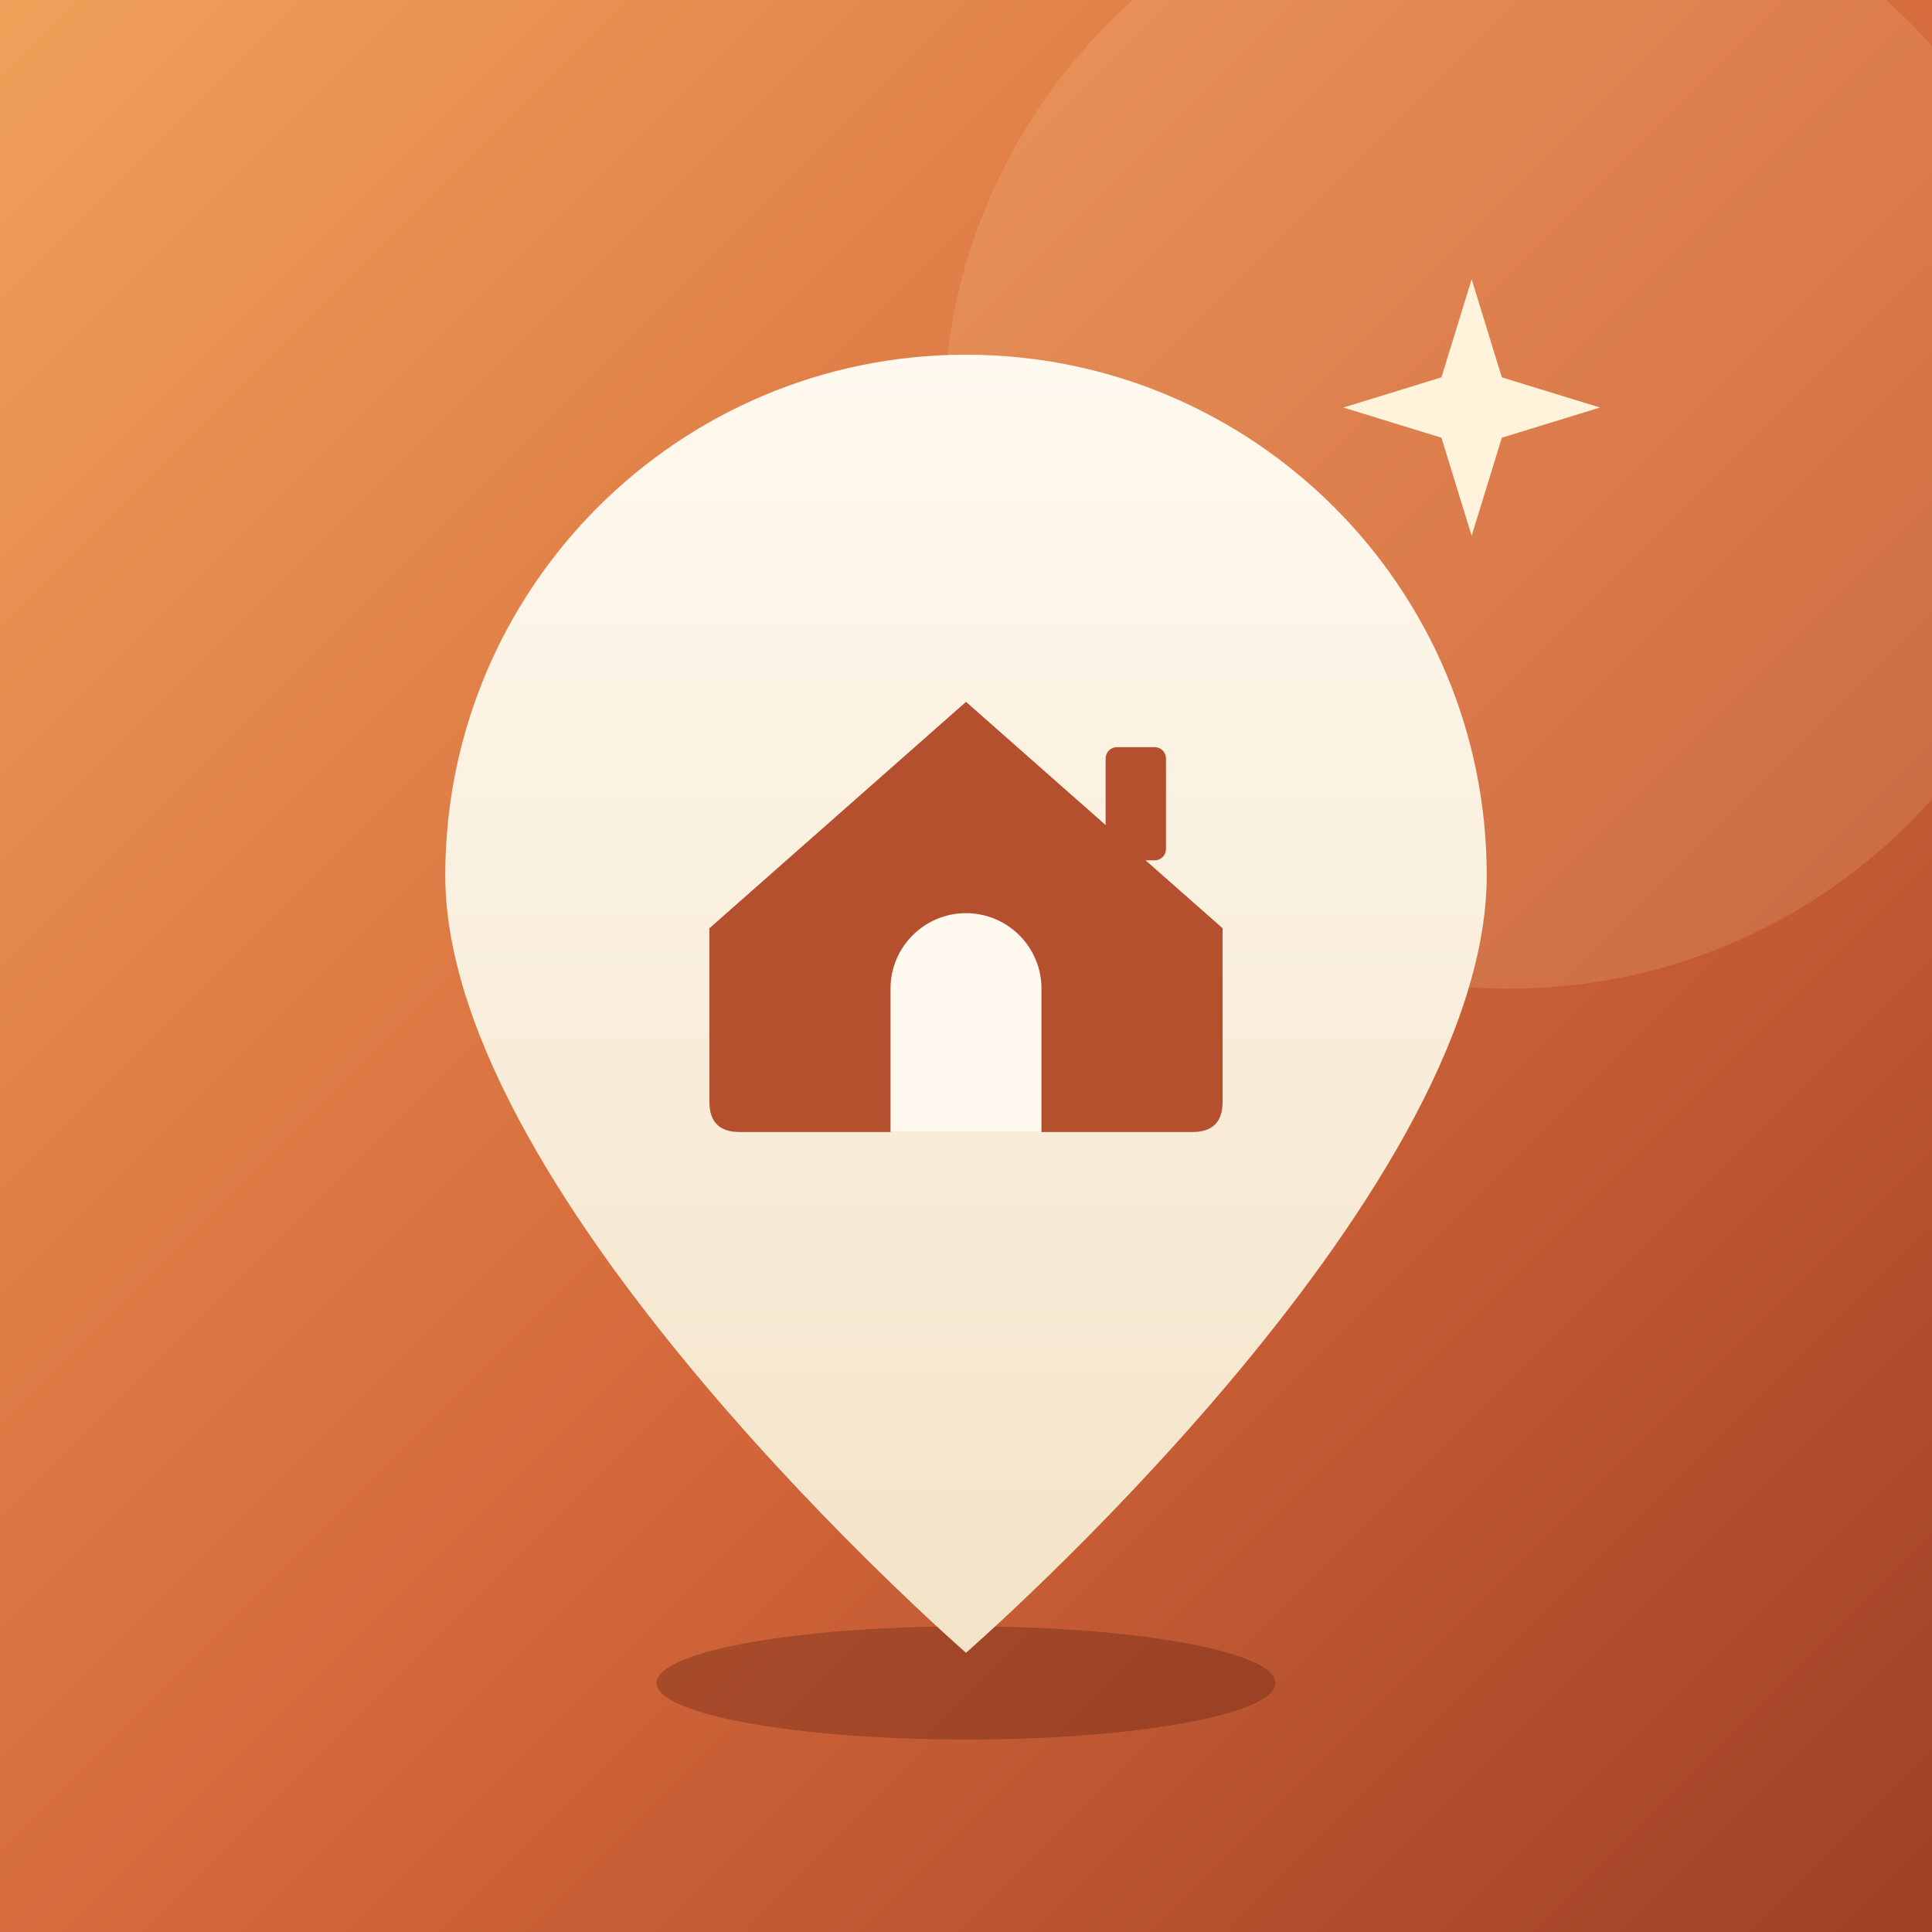
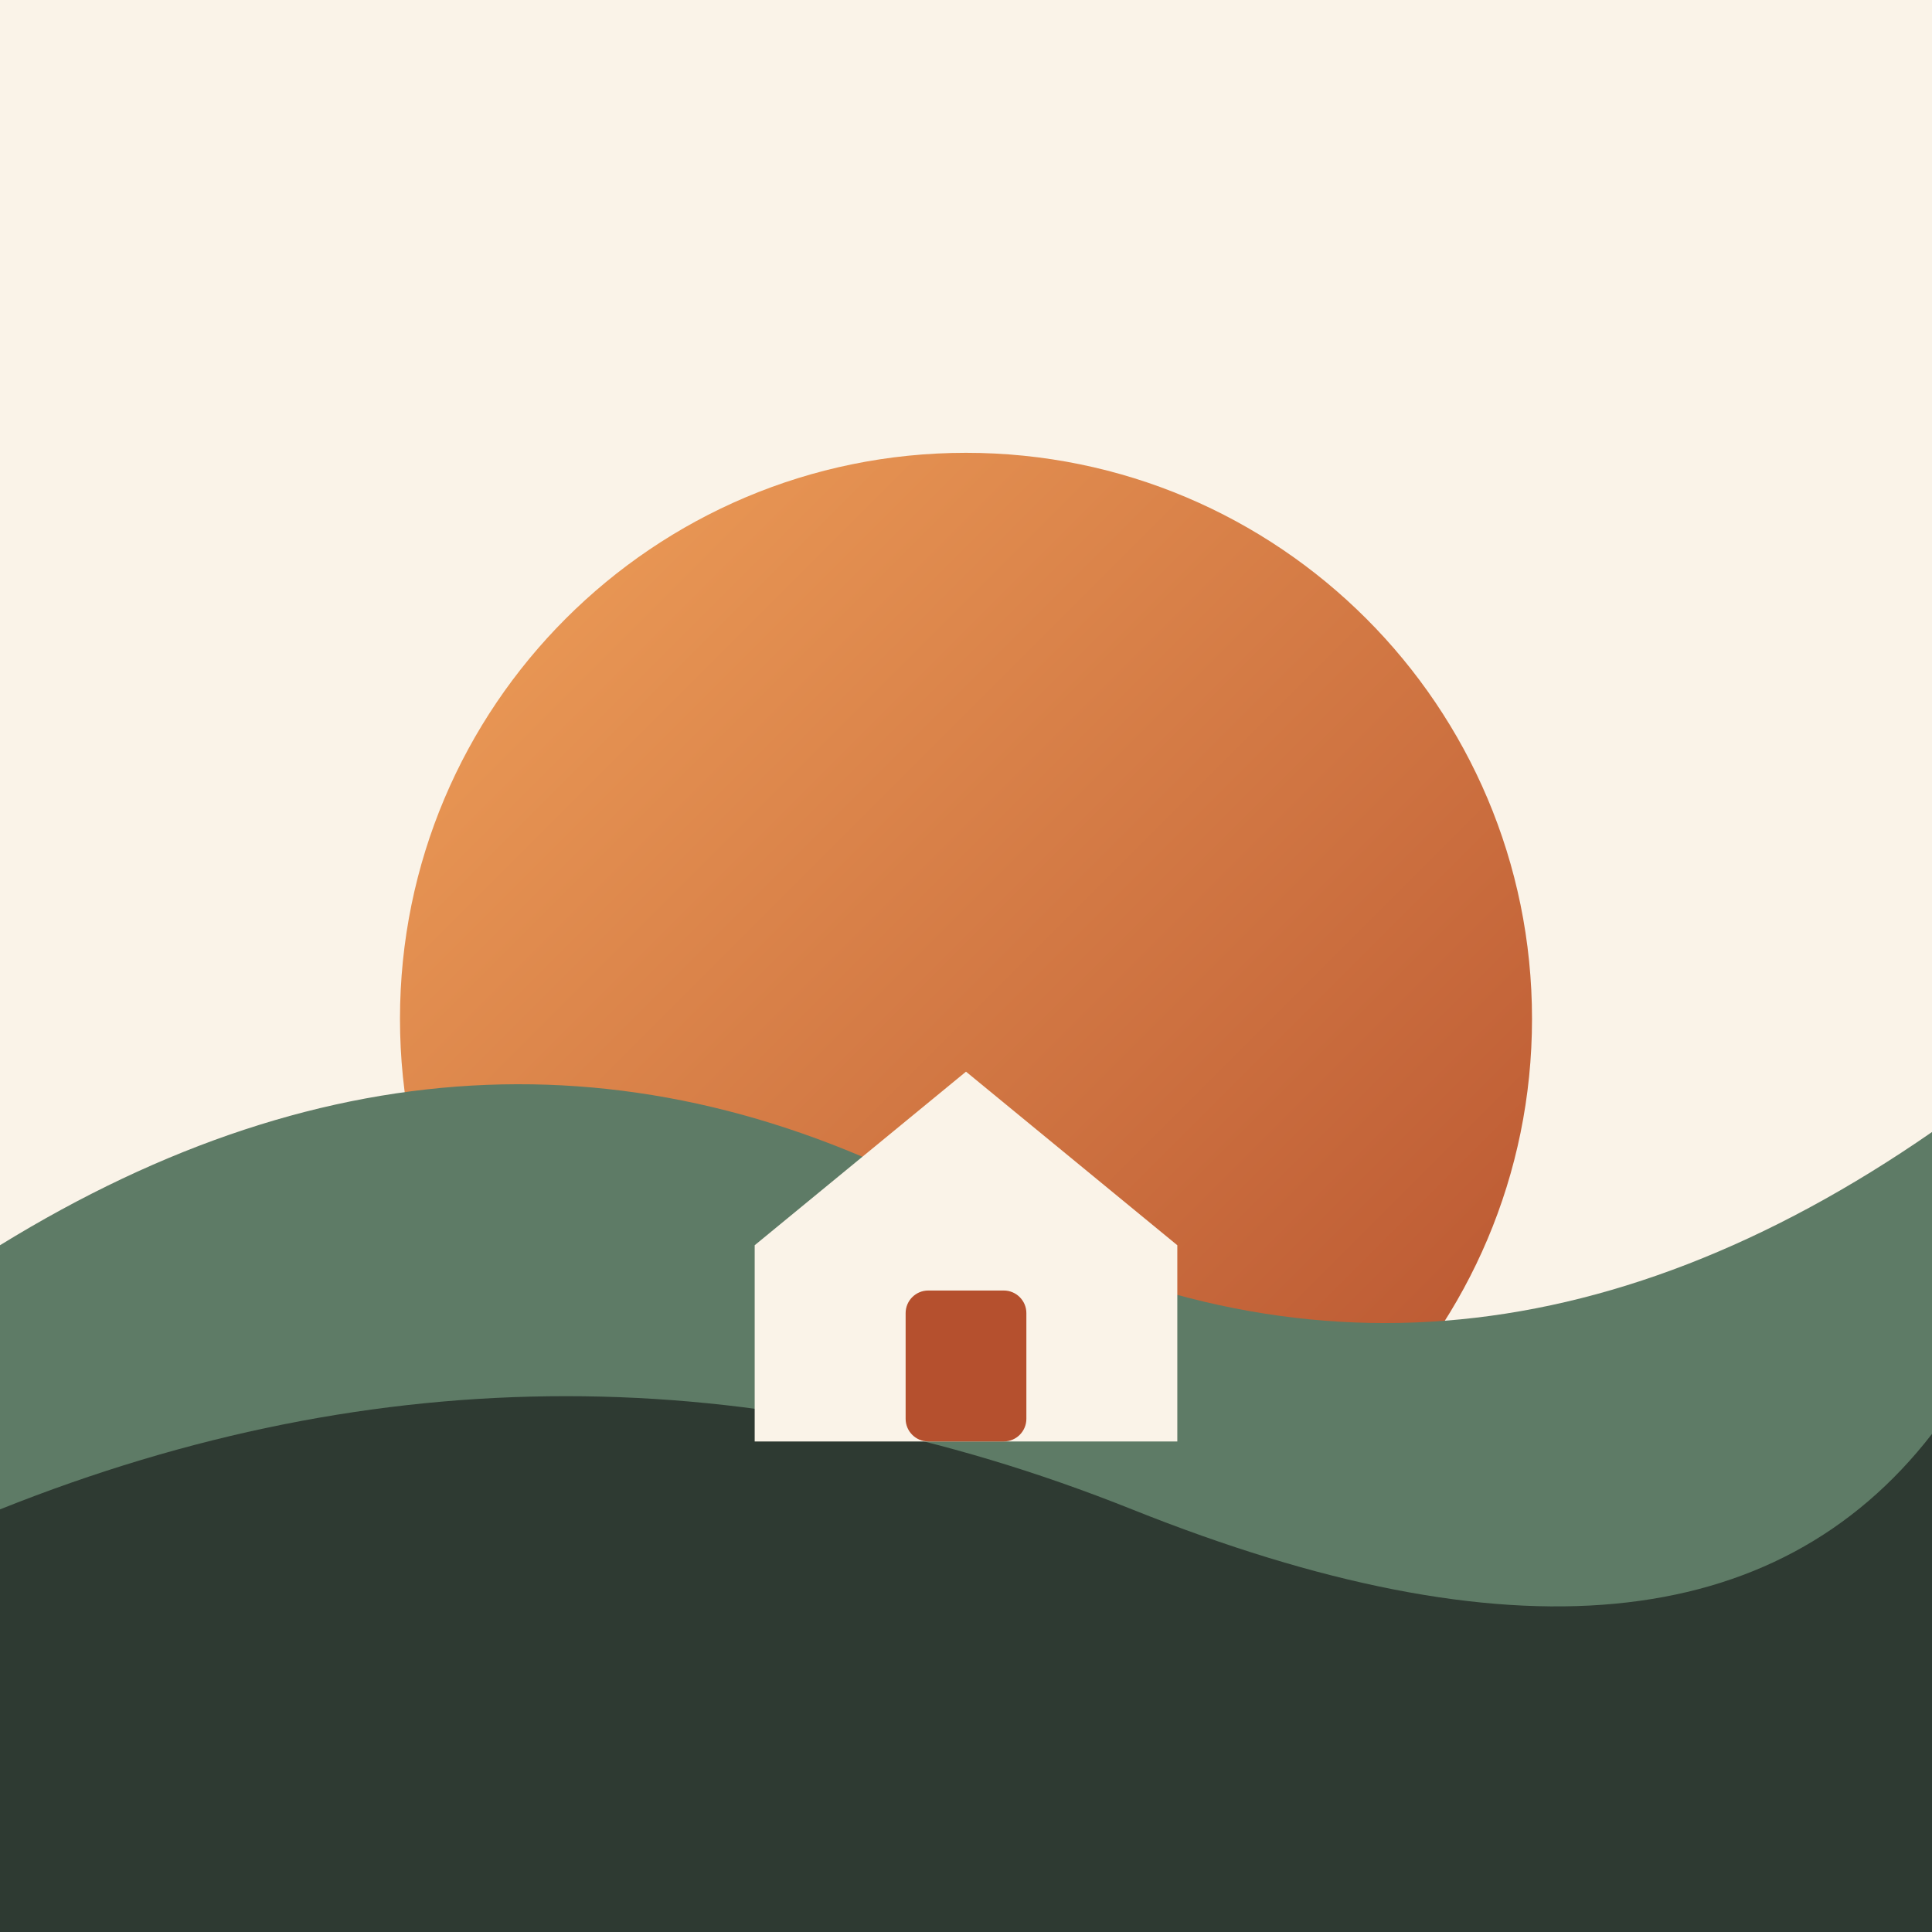
- <svg xmlns="http://www.w3.org/2000/svg" viewBox="0 0 512 512" width="512" height="512">
+ <svg xmlns="http://www.w3.org/2000/svg" viewBox="0 0 512 512">
  <defs>
-     <linearGradient id="bg" x1="0" y1="0" x2="1" y2="1">
+     <linearGradient id="o" x1="0" y1="0" x2="1" y2="1">
      <stop offset="0" stop-color="#F0A15A" />
-       <stop offset=".55" stop-color="#D4673A" />
-       <stop offset="1" stop-color="#9E3F26" />
+       <stop offset="1" stop-color="#B5502E" />
    </linearGradient>
-     <linearGradient id="pin" x1="0" y1="0" x2="0" y2="1">
-       <stop offset="0" stop-color="#FFF9EF" />
-       <stop offset="1" stop-color="#F3E3C8" />
+     <linearGradient id="g" x1="0" y1="0" x2="1" y2="1">
+       <stop offset="0" stop-color="#3E5146" />
+       <stop offset="1" stop-color="#1F2A24" />
+     </linearGradient>
+     <linearGradient id="t" x1="0" y1="0" x2="1" y2="1">
+       <stop offset="0" stop-color="#4FA3A5" />
+       <stop offset="1" stop-color="#2B6E73" />
    </linearGradient>
  </defs>
-   <rect width="512" height="512" fill="url(#bg)" />
-   <circle cx="400" cy="112" r="150" fill="#FFD9A0" opacity=".16" />
-   <ellipse cx="256" cy="446" rx="82" ry="15" fill="#5E1F10" opacity=".35" />
-   <path d="M256 438 C256 438 118 318 118 232 A138 138 0 1 1 394 232 C394 318 256 438 256 438 Z" fill="url(#pin)" />
-   <path d="M188 246 L256 186 L324 246 L324 292 Q324 300 316 300 L196 300 Q188 300 188 292 Z" fill="#B5502E" />
-   <path d="M236 300 V262 a20 20 0 0 1 40 0 V300 Z" fill="#FFF9EF" />
-   <rect x="293" y="198" width="16" height="30" rx="3" fill="#B5502E" />
-   <path d="M390 74 L398 100 L424 108 L398 116 L390 142 L382 116 L356 108 L382 100 Z" fill="#FFF3DC" />
+   <rect width="512" height="512" fill="#FAF3E8" />
+   <circle cx="256" cy="270" r="150" fill="url(#o)" />
+   <path d="M0 330 Q130 250 256 320 T512 300 V512H0z" fill="#5E7B66" />
+   <path d="M0 400 Q150 340 300 400 T512 380 V512H0z" fill="#2E3A32" />
+   <path d="M200 330l56-46 56 46v52H200z" fill="#FAF3E8" />
+   <rect x="240" y="342" width="32" height="40" rx="6" fill="#B5502E" />
</svg>
